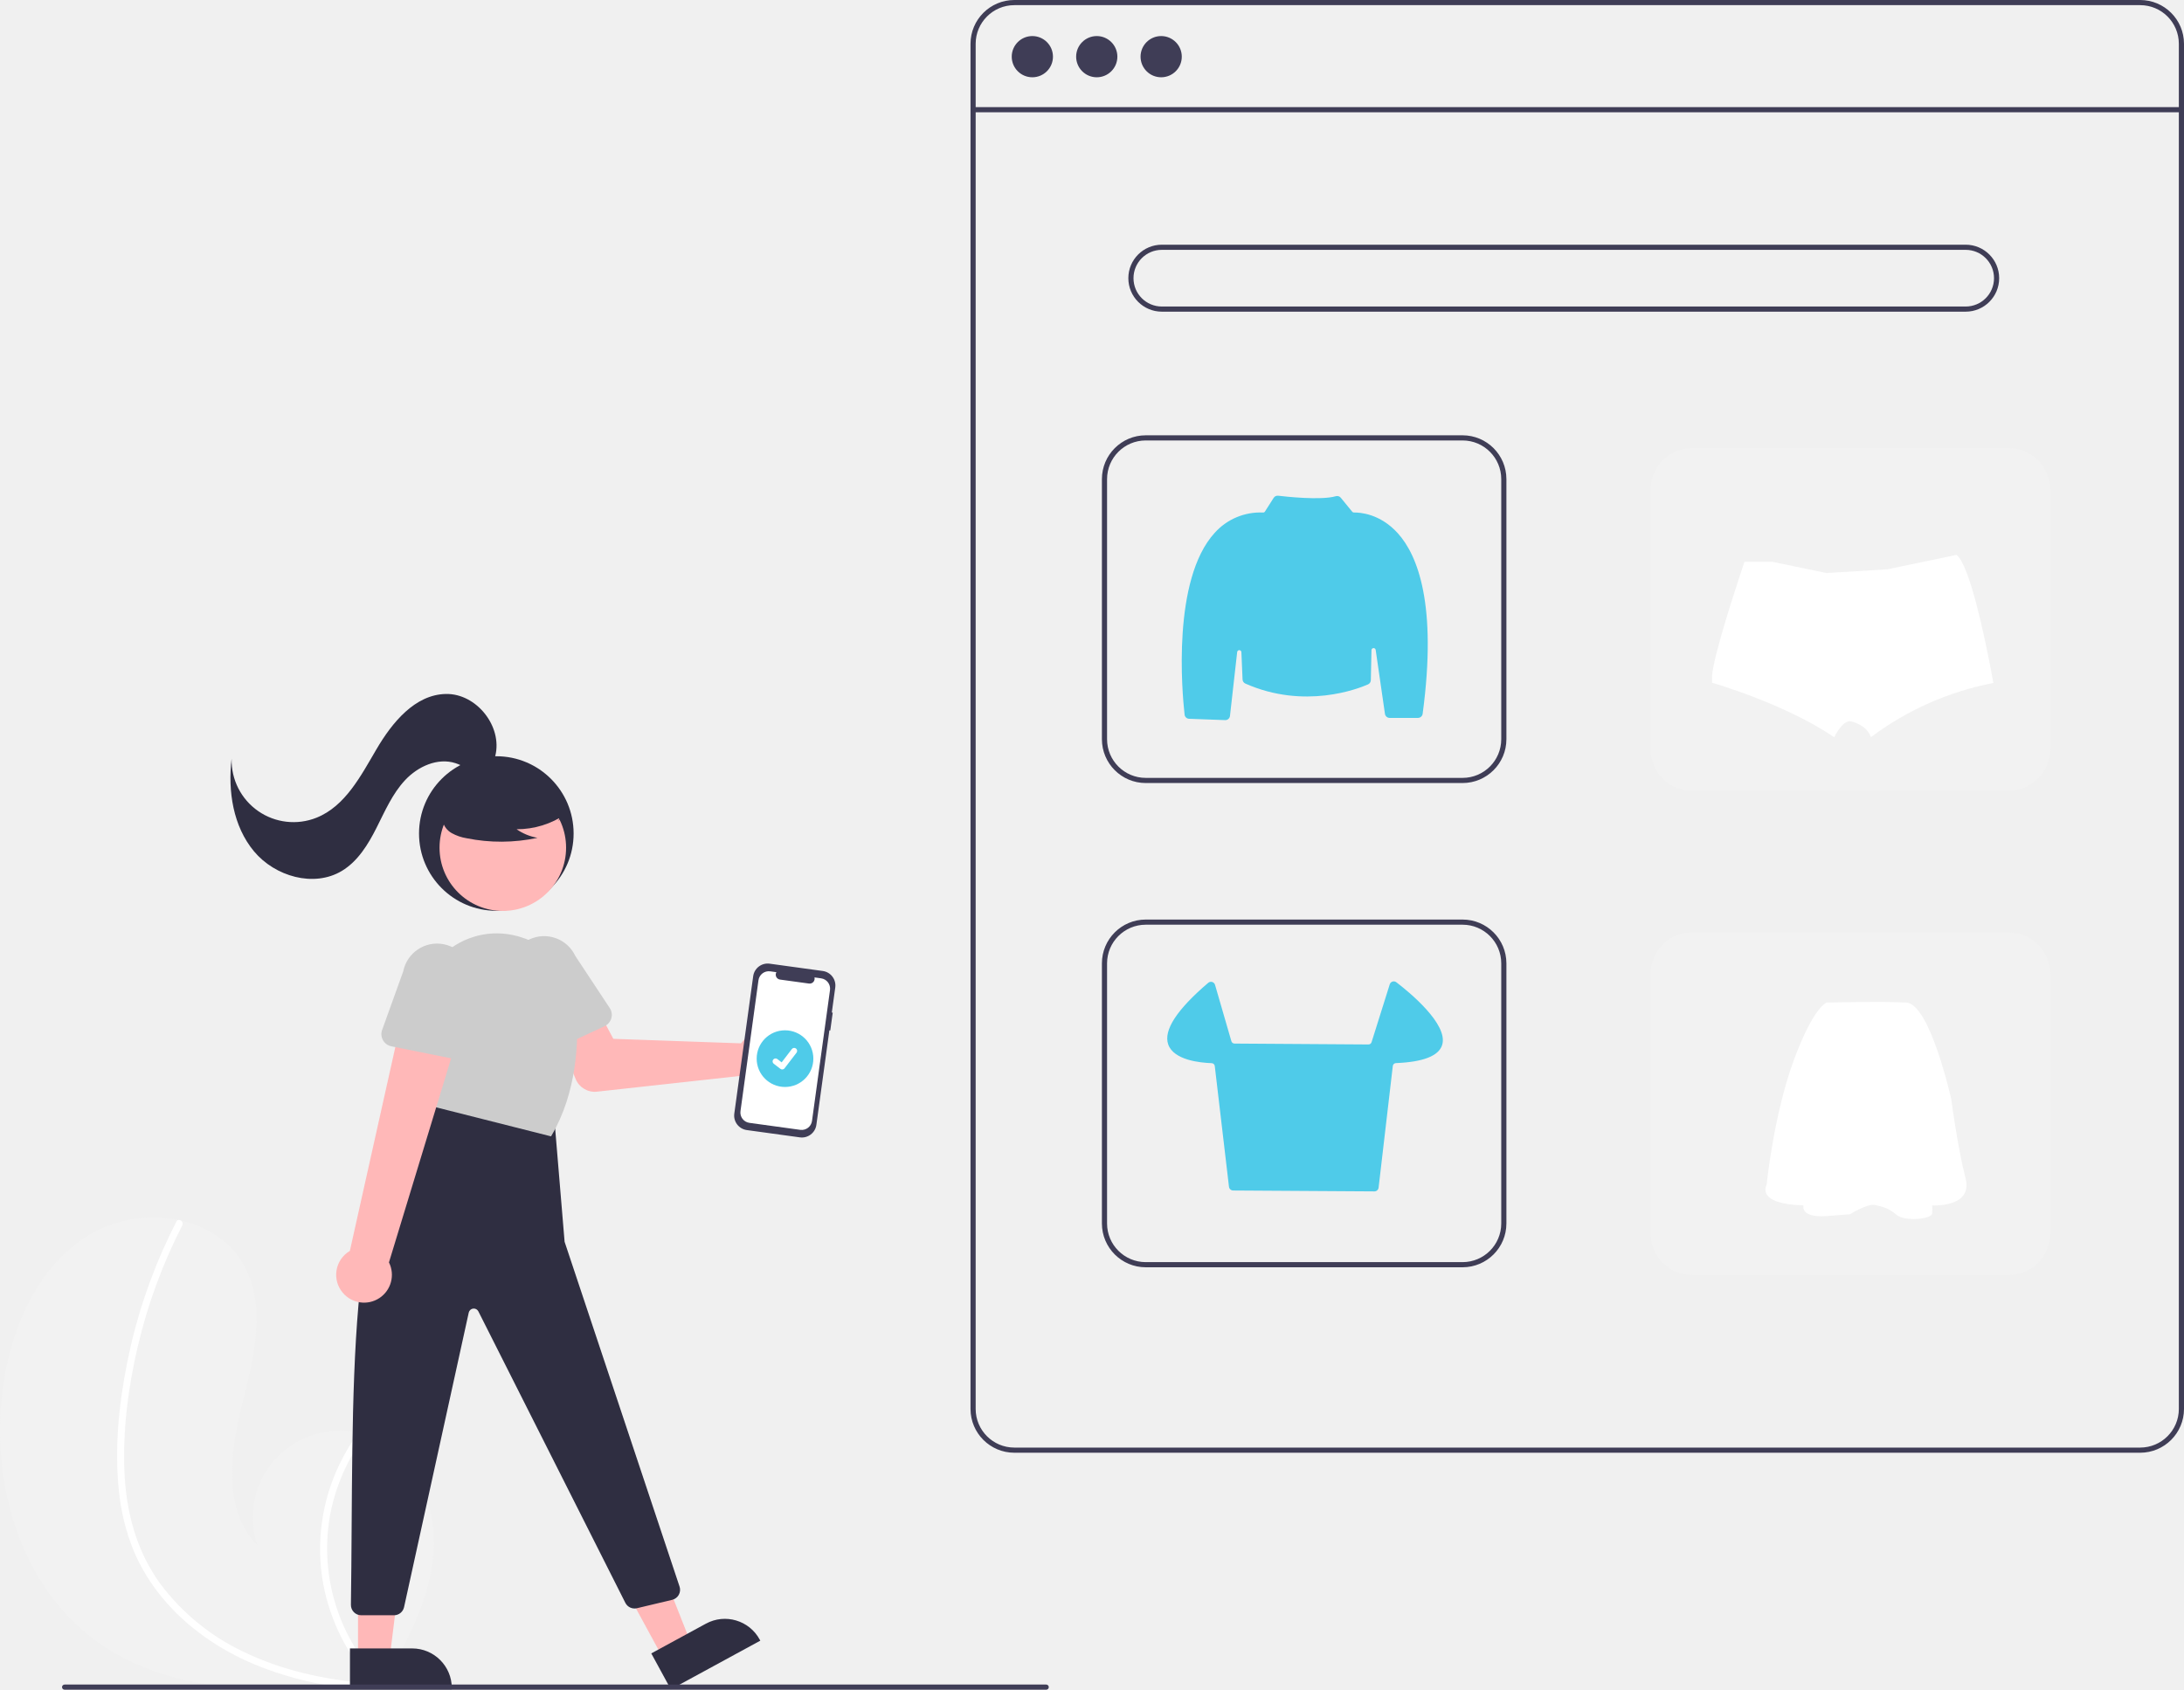
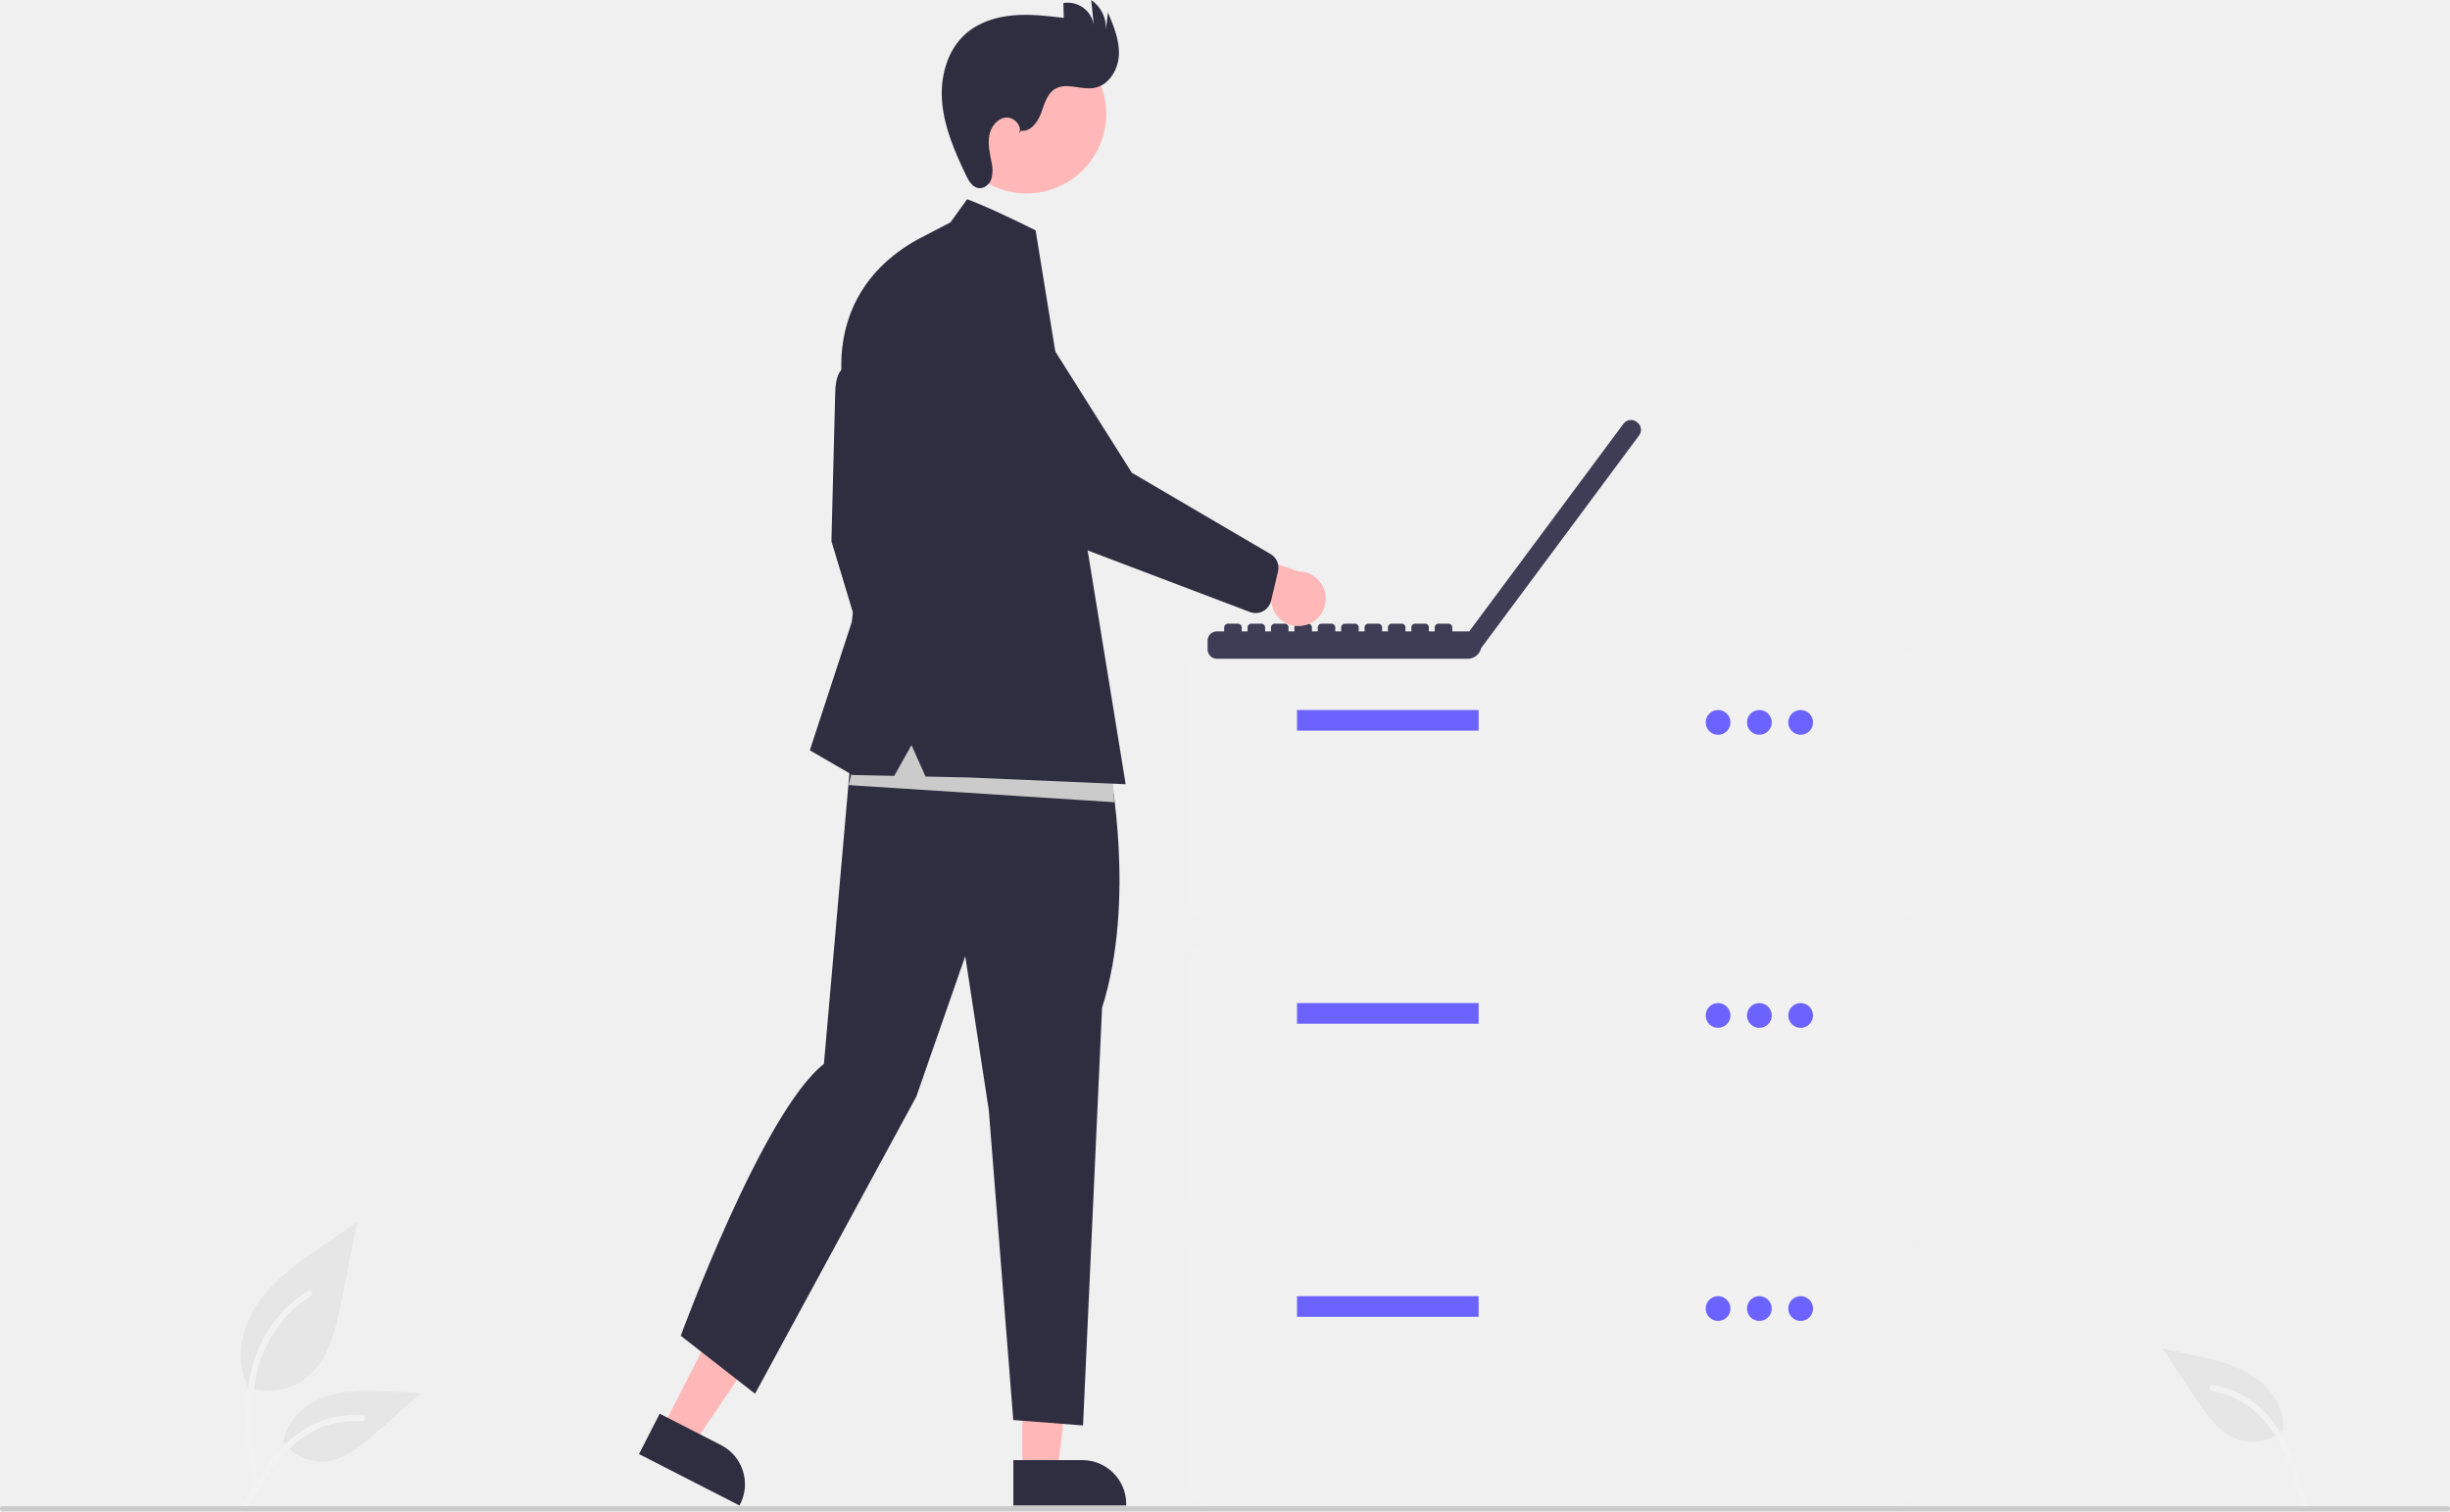
- <svg xmlns="http://www.w3.org/2000/svg" id="a03e49aa-1ede-49ab-95c4-f5a45b19bb50" data-name="Layer 1" width="847.693" height="656" viewBox="0 0 847.693 656">
-   <path d="M213.747,759.288c26.423,19.035,60.664,19.991,93.762,17.652,4.622-.326,9.211-.709,13.757-1.122.027-.007.064-.005.091-.012.218-.021.437-.042.646-.054.938-.088,1.877-.176,2.807-.264l-.22.419-.689,1.3c.248-.435.495-.861.743-1.296.073-.131.155-.261.227-.391,8.574-14.921,17.078-30.39,19.248-47.428,2.242-17.685-4.059-37.709-19.624-46.401a31.407,31.407,0,0,0-6.445-2.699c-.931-.283-1.874-.512-2.828-.715a33.664,33.664,0,0,0-39.149,43.762c-13.196-13.531-10.734-35.482-6.182-53.827,4.561-18.345,10.082-38.758.806-55.236-5.156-9.172-14.224-14.862-24.401-17.154-.312-.067-.624-.135-.937-.193a49.13,49.13,0,0,0-35.297,6.185c-19.458,12.262-29.452,35.51-32.696,58.284C172.141,696.745,183.706,737.644,213.747,759.288Z" transform="translate(-176.1535 -122)" fill="#f2f2f2" />
-   <path d="M222.278,700.541a83.518,83.518,0,0,0,5.764,23.535,72.52,72.52,0,0,0,11.26,18.392c9.497,11.424,22.054,20.012,35.691,25.735a133.728,133.728,0,0,0,32.517,8.737c4.622-.326,9.211-.709,13.757-1.122.027-.007.064-.005.091-.012.218-.021.437-.042.646-.054.938-.088,1.877-.176,2.807-.264l-.22.419-.689,1.3c.248-.435.495-.861.743-1.296.073-.131.155-.261.227-.391a73.922,73.922,0,0,1-20.717-64.665,74.556,74.556,0,0,1,13.896-31.863c-.931-.283-1.874-.512-2.828-.715a77.299,77.299,0,0,0-7.051,11.679,75.742,75.742,0,0,0-6.535,47.12,77.438,77.438,0,0,0,19.62,38.625c-.883-.062-1.774-.134-2.646-.214-16.522-1.4-33.01-4.952-47.995-12.227a86.44,86.44,0,0,1-32.382-26.57c-9.076-12.517-13.075-27.572-13.762-42.874-.728-16.382,1.397-33.052,5.136-48.983a205.598,205.598,0,0,1,17.276-47.06,1.478,1.478,0,0,0-.587-1.951,1.257,1.257,0,0,0-.937-.193,1.095,1.095,0,0,0-.723.619c-.945,1.843-1.872,3.688-2.763,5.554a207.931,207.931,0,0,0-16.277,48.823C222.313,666.913,220.56,683.953,222.278,700.541Z" transform="translate(-176.1535 -122)" fill="#fff" />
-   <path d="M1006.846,686h-437a17.019,17.019,0,0,1-17-17V139a17.019,17.019,0,0,1,17-17h437a17.019,17.019,0,0,1,17,17V669A17.019,17.019,0,0,1,1006.846,686Zm-437-562a15.017,15.017,0,0,0-15,15V669a15.017,15.017,0,0,0,15,15h437a15.017,15.017,0,0,0,15-15V139a15.017,15.017,0,0,0-15-15Z" transform="translate(-176.1535 -122)" fill="#3f3d56" />
-   <rect x="377.693" y="41.59" width="469" height="2" fill="#3f3d56" />
-   <circle cx="400.693" cy="22" r="8" fill="#3f3d56" />
-   <circle cx="425.693" cy="22" r="8" fill="#3f3d56" />
-   <circle cx="450.693" cy="22" r="8" fill="#3f3d56" />
-   <path d="M939.106,243h-312a13,13,0,0,1,0-26h312a13,13,0,0,1,0,26Zm-312-24a11,11,0,0,0,0,22h312a11,11,0,0,0,0-22Z" transform="translate(-176.1535 -122)" fill="#3f3d56" />
-   <path d="M743.846,426h-123a17.019,17.019,0,0,1-17-17V308a17.019,17.019,0,0,1,17-17h123a17.019,17.019,0,0,1,17,17V409A17.019,17.019,0,0,1,743.846,426Zm-123-133a15.017,15.017,0,0,0-15,15V409a15.017,15.017,0,0,0,15,15h123a15.017,15.017,0,0,0,15-15V308a15.017,15.017,0,0,0-15-15Z" transform="translate(-176.1535 -122)" fill="#3f3d56" />
-   <rect x="640.693" y="174" width="155" height="133" rx="16" fill="#f2f2f2" />
-   <path d="M743.846,614h-123a17.019,17.019,0,0,1-17-17V496a17.019,17.019,0,0,1,17-17h123a17.019,17.019,0,0,1,17,17V597A17.019,17.019,0,0,1,743.846,614Zm-123-133a15.017,15.017,0,0,0-15,15V597a15.017,15.017,0,0,0,15,15h123a15.017,15.017,0,0,0,15-15V496a15.017,15.017,0,0,0-15-15Z" transform="translate(-176.1535 -122)" fill="#3f3d56" />
-   <rect x="640.693" y="362" width="155" height="133" rx="16" fill="#f2f2f2" />
-   <path d="M651.738,401.573q-.033,0-.067-.001l-13.99-.518a1.808,1.808,0,0,1-1.743-1.613c-.963-8.591-4.926-52.371,11.675-70.567a23.747,23.747,0,0,1,18.788-7.892.786.786,0,0,0,.721-.376l3.387-5.322a1.836,1.836,0,0,1,1.753-.831c2.715.328,16.556,1.877,22.376.192a1.821,1.821,0,0,1,1.923.592l4.448,5.436a.779.779,0,0,0,.649.301c2.262-.045,10.194.393,17.135,8.157,7.517,8.407,15.274,27.376,9.543,69.996a1.833,1.833,0,0,1-1.809,1.584H715.51a1.832,1.832,0,0,1-1.803-1.561l-3.599-24.836a.822.822,0,0,0-1.635.101l-.248,11.661a1.826,1.826,0,0,1-1.083,1.627c-3.928,1.727-24.683,9.827-47.622-.318a1.838,1.838,0,0,1-1.083-1.594l-.451-10.595a.822.822,0,0,0-1.638-.057l-2.796,24.817A1.831,1.831,0,0,1,651.738,401.573Z" transform="translate(-176.1535 -122)" fill="#4fcbe9" />
-   <path d="M709.612,584.539h-.01l-54.821-.347a1.637,1.637,0,0,1-1.613-1.444l-5.515-46.873a1.262,1.262,0,0,0-1.218-1.122c-4.352-.142-14.707-1.134-16.852-7.263-1.911-5.459,3.316-13.51,15.535-23.931a1.637,1.637,0,0,1,2.636.786l6.343,21.885a1.28,1.28,0,0,0,1.213.918l51.979.349a1.265,1.265,0,0,0,1.222-.891l7.058-22.458a1.634,1.634,0,0,1,2.551-.81c4.816,3.678,20.332,16.307,17.778,24.384-1.337,4.23-7.37,6.588-17.93,7.008a1.266,1.266,0,0,0-1.214,1.122l-5.517,47.242A1.633,1.633,0,0,1,709.612,584.539Z" transform="translate(-176.1535 -122)" fill="#4fcbe9" />
-   <path d="M949.846,387.153a115.565,115.565,0,0,0-47.505,21.039,8.811,8.811,0,0,0-3.788-4.499,13.302,13.302,0,0,0-3.844-1.615c-1.236-.315-2.423.436-3.513,1.518a19.892,19.892,0,0,0-3.126,4.628c-18.826-12.922-47.384-21.168-47.384-21.168V384.472a14.27,14.27,0,0,1,.186-1.817c.097-.695.218-1.308.372-2.059,2.423-12.325,12.001-40.487,12.001-40.487h10.83l20.999,4.361,23.623-1.446,23.793-4.951,3.085-.646c5.145,4.038,10.984,32.305,13.278,44.339.291,1.526.517,2.786.686,3.715C949.741,386.531,949.846,387.153,949.846,387.153Z" transform="translate(-176.1535 -122)" fill="#fff" />
-   <path d="M885.223,511.219h0s-5.031,1.258-12.832,22.389-10.566,48.434-10.566,48.434-4.387,7.429,14.339,7.926c0,0-1.506,4.906,9.059,4.153s9.045-.746,9.045-.746,6.793-4.277,9.812-3.524,4.906,1.009,8.175,3.773,13.717,1.638,13.841-.497a19.739,19.739,0,0,0,0-3.151s15.976,1.009,12.957-10.566-5.535-30.571-5.535-30.571-8.175-37.108-17.49-37.612S885.223,511.219,885.223,511.219Z" transform="translate(-176.1535 -122)" fill="#fff" />
-   <circle cx="192.64" cy="323.596" r="30" fill="#2f2e41" />
-   <circle cx="195.16" cy="329.092" r="24.561" fill="#ffb8b8" />
-   <path d="M464.852,525.797a10.526,10.526,0,0,0-1.072,1.264L414.218,525.31,408.549,514.679l-17.162,6.458,8.206,19.796a8,8,0,0,0,8.263,4.889l56.084-6.158a10.497,10.497,0,1,0,.911-13.866Z" transform="translate(-176.1535 -122)" fill="#ffb8b8" />
-   <path d="M384.785,530.696a4.812,4.812,0,0,1-2.643-3.017l-6.903-23.169a13.377,13.377,0,0,1,24.208-11.392l13.372,20.235a4.817,4.817,0,0,1-1.981,7.02L388.796,530.666A4.811,4.811,0,0,1,384.785,530.696Z" transform="translate(-176.1535 -122)" fill="#ccc" />
-   <polygon points="257.446 643.927 268.214 638.065 250.729 593.743 234.837 602.394 257.446 643.927" fill="#ffb8b8" />
-   <path d="M428.94,763.906l21.205-11.544.001-0a15.386,15.386,0,0,1,20.87,6.158l.239.439-34.72,18.9Z" transform="translate(-176.1535 -122)" fill="#2f2e41" />
-   <polygon points="138.959 643.975 151.218 643.975 157.051 596.687 138.956 596.688 138.959 643.975" fill="#ffb8b8" />
-   <path d="M311.985,761.973l24.144-.001h.001A15.386,15.386,0,0,1,351.516,777.358v.5l-39.531.001Z" transform="translate(-176.1535 -122)" fill="#2f2e41" />
-   <path d="M391.294,556.096l4,48,44.619,133.856a4,4,0,0,1-2.868,5.156l-13.675,3.256a4,4,0,0,1-4.498-2.091l-57.044-113.153a2,2,0,0,0-3.739.472L332.984,745.954a4,4,0,0,1-3.907,3.142H316.355a3.993,3.993,0,0,1-3.997-4.054c1.166-79.297-2.68-169.653,27.936-183.946l5-13Z" transform="translate(-176.1535 -122)" fill="#2f2e41" />
-   <path d="M343.854,551.5l-5.156-31.178a30.877,30.877,0,0,1,9.769-28.006,30.361,30.361,0,0,1,28.331-6.925c.292.078.585.159.878.241a30.783,30.783,0,0,1,22.228,27.346c.984,13.54.104,33.184-9.678,49.87l-.19.324Z" transform="translate(-176.1535 -122)" fill="#ccc" />
-   <path d="M395.747,438.038a33.405,33.405,0,0,1-19.091,5.9,20.471,20.471,0,0,0,8.114,3.338,67.359,67.359,0,0,1-27.514.155,17.807,17.807,0,0,1-5.76-1.978,7.289,7.289,0,0,1-3.555-4.755c-.604-3.449,2.083-6.582,4.876-8.693a35.967,35.967,0,0,1,30.224-6.04c3.376.873,6.759,2.347,8.951,5.059s2.843,6.891.753,9.684Z" transform="translate(-176.1535 -122)" fill="#2f2e41" />
-   <path d="M368.399,415.448c2.847-11.496-7.357-24.268-19.198-24.029-12.013.243-20.854,11.099-26.931,21.464S310.154,435,298.997,439.463a24.029,24.029,0,0,1-32.946-22.894c-1.498,12.593.577,26.219,8.699,35.959s23.233,14.13,34.095,7.584c6.204-3.739,10.169-10.237,13.438-16.701s6.178-13.279,11.131-18.564,12.612-8.792,19.506-6.569c2.736.883,5.191,2.603,8.018,3.126s6.386-.82,6.772-3.669Z" transform="translate(-176.1535 -122)" fill="#2f2e41" />
-   <path d="M309.202,623.891a10.743,10.743,0,0,1,2.743-16.243l21.305-95.497,21.613,8.871-27.738,91.081a10.801,10.801,0,0,1-17.922,11.788Z" transform="translate(-176.1535 -122)" fill="#ffb8b8" />
-   <path d="M324.809,525.85a4.812,4.812,0,0,1-.337-3.997l8.193-22.745a13.377,13.377,0,0,1,26.245,5.197l-1.245,24.222a4.817,4.817,0,0,1-5.76,4.475L328.055,528.207A4.811,4.811,0,0,1,324.809,525.85Z" transform="translate(-176.1535 -122)" fill="#ccc" />
-   <path id="b06866c4-d0b9-420f-a9d2-389dd10be0a8" data-name="Path 22" d="M499.368,515.14l-.355-.049,1.337-9.723a5.68,5.68,0,0,0-4.854-6.401l-20.6-2.832a5.68,5.68,0,0,0-6.401,4.854l-7.332,53.34a5.68,5.68,0,0,0,4.854,6.401l20.6,2.832a5.68,5.68,0,0,0,6.401-4.854l5.045-36.697.355.049Z" transform="translate(-176.1535 -122)" fill="#3f3d56" />
-   <path id="fb337c3c-e64d-4daa-8f83-1de4a3033e68" data-name="Path 23" d="M494.849,501.82l-2.565-.353a1.922,1.922,0,0,1-2.124,2.381l-11.256-1.547a1.922,1.922,0,0,1-1.403-2.866l-2.395-.329a4.046,4.046,0,0,0-4.56,3.458L463.562,553.368a4.046,4.046,0,0,0,3.458,4.56l19.743,2.714a4.046,4.046,0,0,0,4.56-3.458h0l6.984-50.804a4.046,4.046,0,0,0-3.458-4.559Z" transform="translate(-176.1535 -122)" fill="#fff" />
-   <circle cx="304.693" cy="411" r="11" fill="#4fcbe9" />
-   <path d="M479.756,537.196a1.141,1.141,0,0,1-.686-.228l-.012-.009-2.585-1.979a1.148,1.148,0,1,1,1.397-1.823l1.674,1.284,3.957-5.16a1.148,1.148,0,0,1,1.61-.213l-.025.033.025-.033a1.15,1.15,0,0,1,.213,1.61l-4.654,6.07A1.149,1.149,0,0,1,479.756,537.196Z" transform="translate(-176.1535 -122)" fill="#fff" />
-   <path d="M582.228,778h-381a1,1,0,0,1,0-2h381a1,1,0,1,1,0,2Z" transform="translate(-176.1535 -122)" fill="#3f3d56" />
+ <svg xmlns="http://www.w3.org/2000/svg" id="a6249f6b-4bee-49cf-a42b-14ab87a0b78f" data-name="Layer 1" width="945" height="583.224" viewBox="0 0 945 583.224">
+   <path id="b0cf38c7-358d-48dc-a444-e9782686dfa5" data-name="Path 438" d="M222.885,693.524a24.215,24.215,0,0,0,23.383-4.119c8.19-6.874,10.758-18.196,12.847-28.682l6.18-31.017-12.938,8.908c-9.305,6.406-18.818,13.019-25.26,22.298s-9.252,21.947-4.078,31.988" transform="translate(-127.5 -158.3878)" fill="#e6e6e6" />
+   <path id="acbbaa8b-0bc2-4bc9-96d7-93dd88f90f19" data-name="Path 439" d="M224.883,733.235c-1.628-11.864-3.304-23.881-2.159-35.872,1.015-10.649,4.264-21.049,10.878-29.579a49.206,49.206,0,0,1,12.625-11.44c1.262-.796,2.424,1.204,1.167,1.997A46.779,46.779,0,0,0,228.89,680.666c-4.029,10.246-4.675,21.416-3.982,32.3.419,6.582,1.311,13.121,2.206,19.653a1.198,1.198,0,0,1-.808,1.423,1.163,1.163,0,0,1-1.423-.808Z" transform="translate(-127.5 -158.3878)" fill="#f2f2f2" />
+   <path id="bed63620-84ae-4c66-a7c8-0d9b30f8c1e7" data-name="Path 442" d="M236.604,714.198A17.825,17.825,0,0,0,252.135,722.217c7.864-.373,14.418-5.86,20.317-11.07l17.452-15.409-11.55-.553c-8.306-.398-16.827-.771-24.738,1.793s-15.208,8.726-16.654,16.915" transform="translate(-127.5 -158.3878)" fill="#e6e6e6" />
+   <path id="fc4eb8ca-daad-4589-b224-2c71eec1c546" data-name="Path 443" d="M220.28,740.055c7.84-13.871,16.932-29.288,33.181-34.216A37.026,37.026,0,0,1,267.416,704.398c1.482.128,1.112,2.412-.367,2.285a34.398,34.398,0,0,0-22.272,5.892c-6.28,4.275-11.17,10.218-15.308,16.519-2.535,3.861-4.806,7.884-7.076,11.903C221.667,742.281,219.546,741.354,220.28,740.055Z" transform="translate(-127.5 -158.3878)" fill="#f2f2f2" />
+   <path id="ec83fa9a-7bb4-4b90-a90b-e1cec4444963" data-name="Path 442" d="M1008.357,710.039a17.825,17.825,0,0,1-17.065,3.783c-7.508-2.371-12.442-9.35-16.813-15.895l-12.934-19.357,11.308,2.417c8.132,1.738,16.465,3.555,23.458,8.056s12.472,12.323,11.778,20.61" transform="translate(-127.5 -158.3878)" fill="#e6e6e6" />
+   <path id="e32935a9-e392-46b4-9a67-68c65f1cc9fa" data-name="Path 443" d="M1017.531,739.208c-4.034-15.414-8.885-32.643-23.334-41.559a37.026,37.026,0,0,0-13.124-4.96c-1.465-.255-1.691,2.047-.229,2.302a34.398,34.398,0,0,1,20.026,11.389c4.979,5.738,8.187,12.733,10.578,19.883,1.464,4.38,2.631,8.851,3.799,13.316C1015.62,741.006,1017.908,740.652,1017.531,739.208Z" transform="translate(-127.5 -158.3878)" fill="#f2f2f2" />
+   <path d="M858.659,513.481H594.335a7.971,7.971,0,0,1-7.962-7.962V416.349a7.971,7.971,0,0,1,7.962-7.962H858.659a7.971,7.971,0,0,1,7.962,7.962V505.519A7.971,7.971,0,0,1,858.659,513.481Z" transform="translate(-127.5 -158.3878)" fill="#f1f1f1" />
+   <rect x="500.274" y="273.885" width="70.062" height="7.962" fill="#6c63ff" />
+   <circle cx="662.69" cy="278.662" r="4.777" fill="#6c63ff" />
+   <circle cx="678.613" cy="278.662" r="4.777" fill="#6c63ff" />
+   <circle cx="694.536" cy="278.662" r="4.777" fill="#6c63ff" />
+   <path d="M858.659,626.535H594.335a7.971,7.971,0,0,1-7.962-7.962V529.404a7.971,7.971,0,0,1,7.962-7.962H858.659a7.971,7.971,0,0,1,7.962,7.962v89.17A7.971,7.971,0,0,1,858.659,626.535Z" transform="translate(-127.5 -158.3878)" fill="#f1f1f1" />
+   <rect x="500.274" y="386.939" width="70.062" height="7.962" fill="#6c63ff" />
+   <circle cx="662.69" cy="391.716" r="4.777" fill="#6c63ff" />
+   <circle cx="678.613" cy="391.716" r="4.777" fill="#6c63ff" />
+   <circle cx="694.536" cy="391.716" r="4.777" fill="#6c63ff" />
+   <path d="M858.659,739.589H594.335a7.971,7.971,0,0,1-7.962-7.962V642.458a7.971,7.971,0,0,1,7.962-7.962H858.659a7.971,7.971,0,0,1,7.962,7.962v89.17A7.971,7.971,0,0,1,858.659,739.589Z" transform="translate(-127.5 -158.3878)" fill="#f1f1f1" />
+   <rect x="500.274" y="499.993" width="70.062" height="7.962" fill="#6c63ff" />
+   <circle cx="662.69" cy="504.77" r="4.777" fill="#6c63ff" />
+   <circle cx="678.613" cy="504.77" r="4.777" fill="#6c63ff" />
+   <circle cx="694.536" cy="504.77" r="4.777" fill="#6c63ff" />
+   <path d="M759.012,321.315l-.292-.216-.007-.005a3.576,3.576,0,0,0-5.003.739L694.213,401.938h-6.546v-1.538a1.431,1.431,0,0,0-1.431-1.431h-3.905a1.431,1.431,0,0,0-1.431,1.431v1.538h-2.26v-1.538a1.431,1.431,0,0,0-1.431-1.431h-3.905a1.431,1.431,0,0,0-1.431,1.431v1.538h-2.253v-1.538a1.431,1.431,0,0,0-1.431-1.431h-3.905a1.431,1.431,0,0,0-1.431,1.431v1.538h-2.26v-1.538a1.431,1.431,0,0,0-1.431-1.431H655.259a1.431,1.431,0,0,0-1.431,1.431v1.538h-2.253v-1.538a1.431,1.431,0,0,0-1.431-1.431h-3.905a1.43,1.43,0,0,0-1.431,1.431v1.538H642.549v-1.538a1.431,1.431,0,0,0-1.431-1.431H637.213a1.431,1.431,0,0,0-1.431,1.431v1.538h-2.26v-1.538a1.431,1.431,0,0,0-1.431-1.431h-3.905a1.431,1.431,0,0,0-1.431,1.431v1.538h-2.253v-1.538a1.431,1.431,0,0,0-1.431-1.431h-3.905a1.431,1.431,0,0,0-1.431,1.431v1.538h-2.26v-1.538a1.431,1.431,0,0,0-1.431-1.431h-3.905a1.431,1.431,0,0,0-1.431,1.431v1.538h-2.253v-1.538a1.431,1.431,0,0,0-1.431-1.431h-3.905a1.431,1.431,0,0,0-1.431,1.431v1.538H596.858a3.576,3.576,0,0,0-3.576,3.576V408.926a3.576,3.576,0,0,0,3.576,3.576h96.762a5.329,5.329,0,0,0,5.218-4.247l.037.028L759.745,326.325l.006-.007A3.577,3.577,0,0,0,759.012,321.315Z" transform="translate(-127.5 -158.3878)" fill="#3f3d56" />
+   <polygon points="255.504 550.825 267.523 556.976 296.966 513.544 279.228 504.466 255.504 550.825" fill="#ffb7b7" />
+   <path d="M381.946,703.72l23.67,12.113.001 0a16.946,16.946,0,0,1,7.364,22.804l-.251.49-38.754-19.833Z" transform="translate(-127.5 -158.3878)" fill="#2f2e41" />
+   <polygon points="394.317 567.652 407.819 567.652 414.242 515.575 394.315 515.575 394.317 567.652" fill="#ffb7b7" />
+   <path d="M518.373,721.632l26.589-.001h.001a16.946,16.946,0,0,1,16.945,16.944v.551l-43.534.002Z" transform="translate(-127.5 -158.3878)" fill="#2f2e41" />
+   <path d="M458.663,301.261s-9.041-6.927-9.041,9.993l-1.428,55.913,15.941,52.82,9.279-17.131-3.807-37.117Z" transform="translate(-127.5 -158.3878)" fill="#2f2e41" />
+   <path d="M555.377,454.192s10.484,51.058-2.796,92.96l-7.339,161.107-26.909-2.097-9.436-119.52-9.086-59.41-18.872,54.168L418.733,696.027l-28.657-22.366s31.756-86.649,55.217-104.842l11.766-134.011Z" transform="translate(-127.5 -158.3878)" fill="#2f2e41" />
+   <circle cx="523.48" cy="202.314" r="30.683" transform="translate(-32.63308 406.2144) rotate(-61.33685)" fill="#ffb7b7" />
+   <path d="M521.309,208.822c3.678.479,6.453-3.285,7.739-6.763s2.267-7.529,5.465-9.408c4.369-2.567,9.959.52,14.955-.327,5.642-.957,9.311-6.936,9.598-12.651s-1.987-11.212-4.219-16.482l-.779,6.549a12.987,12.987,0,0,0-5.675-11.352l1.004,9.609A10.199,10.199,0,0,0,537.664,159.558l.158,5.726c-6.517-.775-13.09-1.551-19.626-.961s-13.118,2.658-18.071,6.963c-7.41,6.439-10.116,17.041-9.208,26.815s4.943,18.957,9.149,27.827c1.058,2.232,2.521,4.75,4.975,5.034,2.204.255,4.222-1.587,4.907-3.698a13.404,13.404,0,0,0-.059-6.585c-.62-3.295-1.402-6.662-.819-9.963s2.958-6.564,6.286-6.968,6.733,3.399,5.133,6.345Z" transform="translate(-127.5 -158.3878)" fill="#2f2e41" />
+   <polygon points="429.776 309.458 327.357 302.85 335.066 270.913 428.674 291.838 429.776 309.458" fill="#cbcbcb" />
+   <path d="M494.114,244.158l6.424-8.919s7.18,2.44,26.41,12.012l1.359,8.356L561.685,460.909,501.014,458.292l-16.522-.352-5.407-12.12-6.667,11.863-16.134-.343-16.417-9.517,16.179-49.489,5.234-45.206-8.089-42.589s-10.179-39.108,29.027-60.195Z" transform="translate(-127.5 -158.3878)" fill="#2f2e41" />
+   <path d="M630.863,399.573a10.486,10.486,0,0,1-13.041-9.406L581.827,380.526l14.48-12.857,31.962,11.127a10.543,10.543,0,0,1,2.595,20.777Z" transform="translate(-127.5 -158.3878)" fill="#ffb7b7" />
+   <path d="M614.741,394.13a6.142,6.142,0,0,1-4.987.396l-59.213-22.474a63.227,63.227,0,0,1-34.032-28.684l-24.693-44.049a19.765,19.765,0,1,1,29.491-26.323L564.047,340.737l53.787,31.534a6.155,6.155,0,0,1,2.617,6.546l-2.675,11.334a6.143,6.143,0,0,1-1.866,3.15A6.074,6.074,0,0,1,614.741,394.13Z" transform="translate(-127.5 -158.3878)" fill="#2f2e41" />
+   <path d="M1071.5,741.388h-943a1,1,0,0,1,0-2h943a1,1,0,0,1,0,2Z" transform="translate(-127.5 -158.3878)" fill="#cbcbcb" />
</svg>
